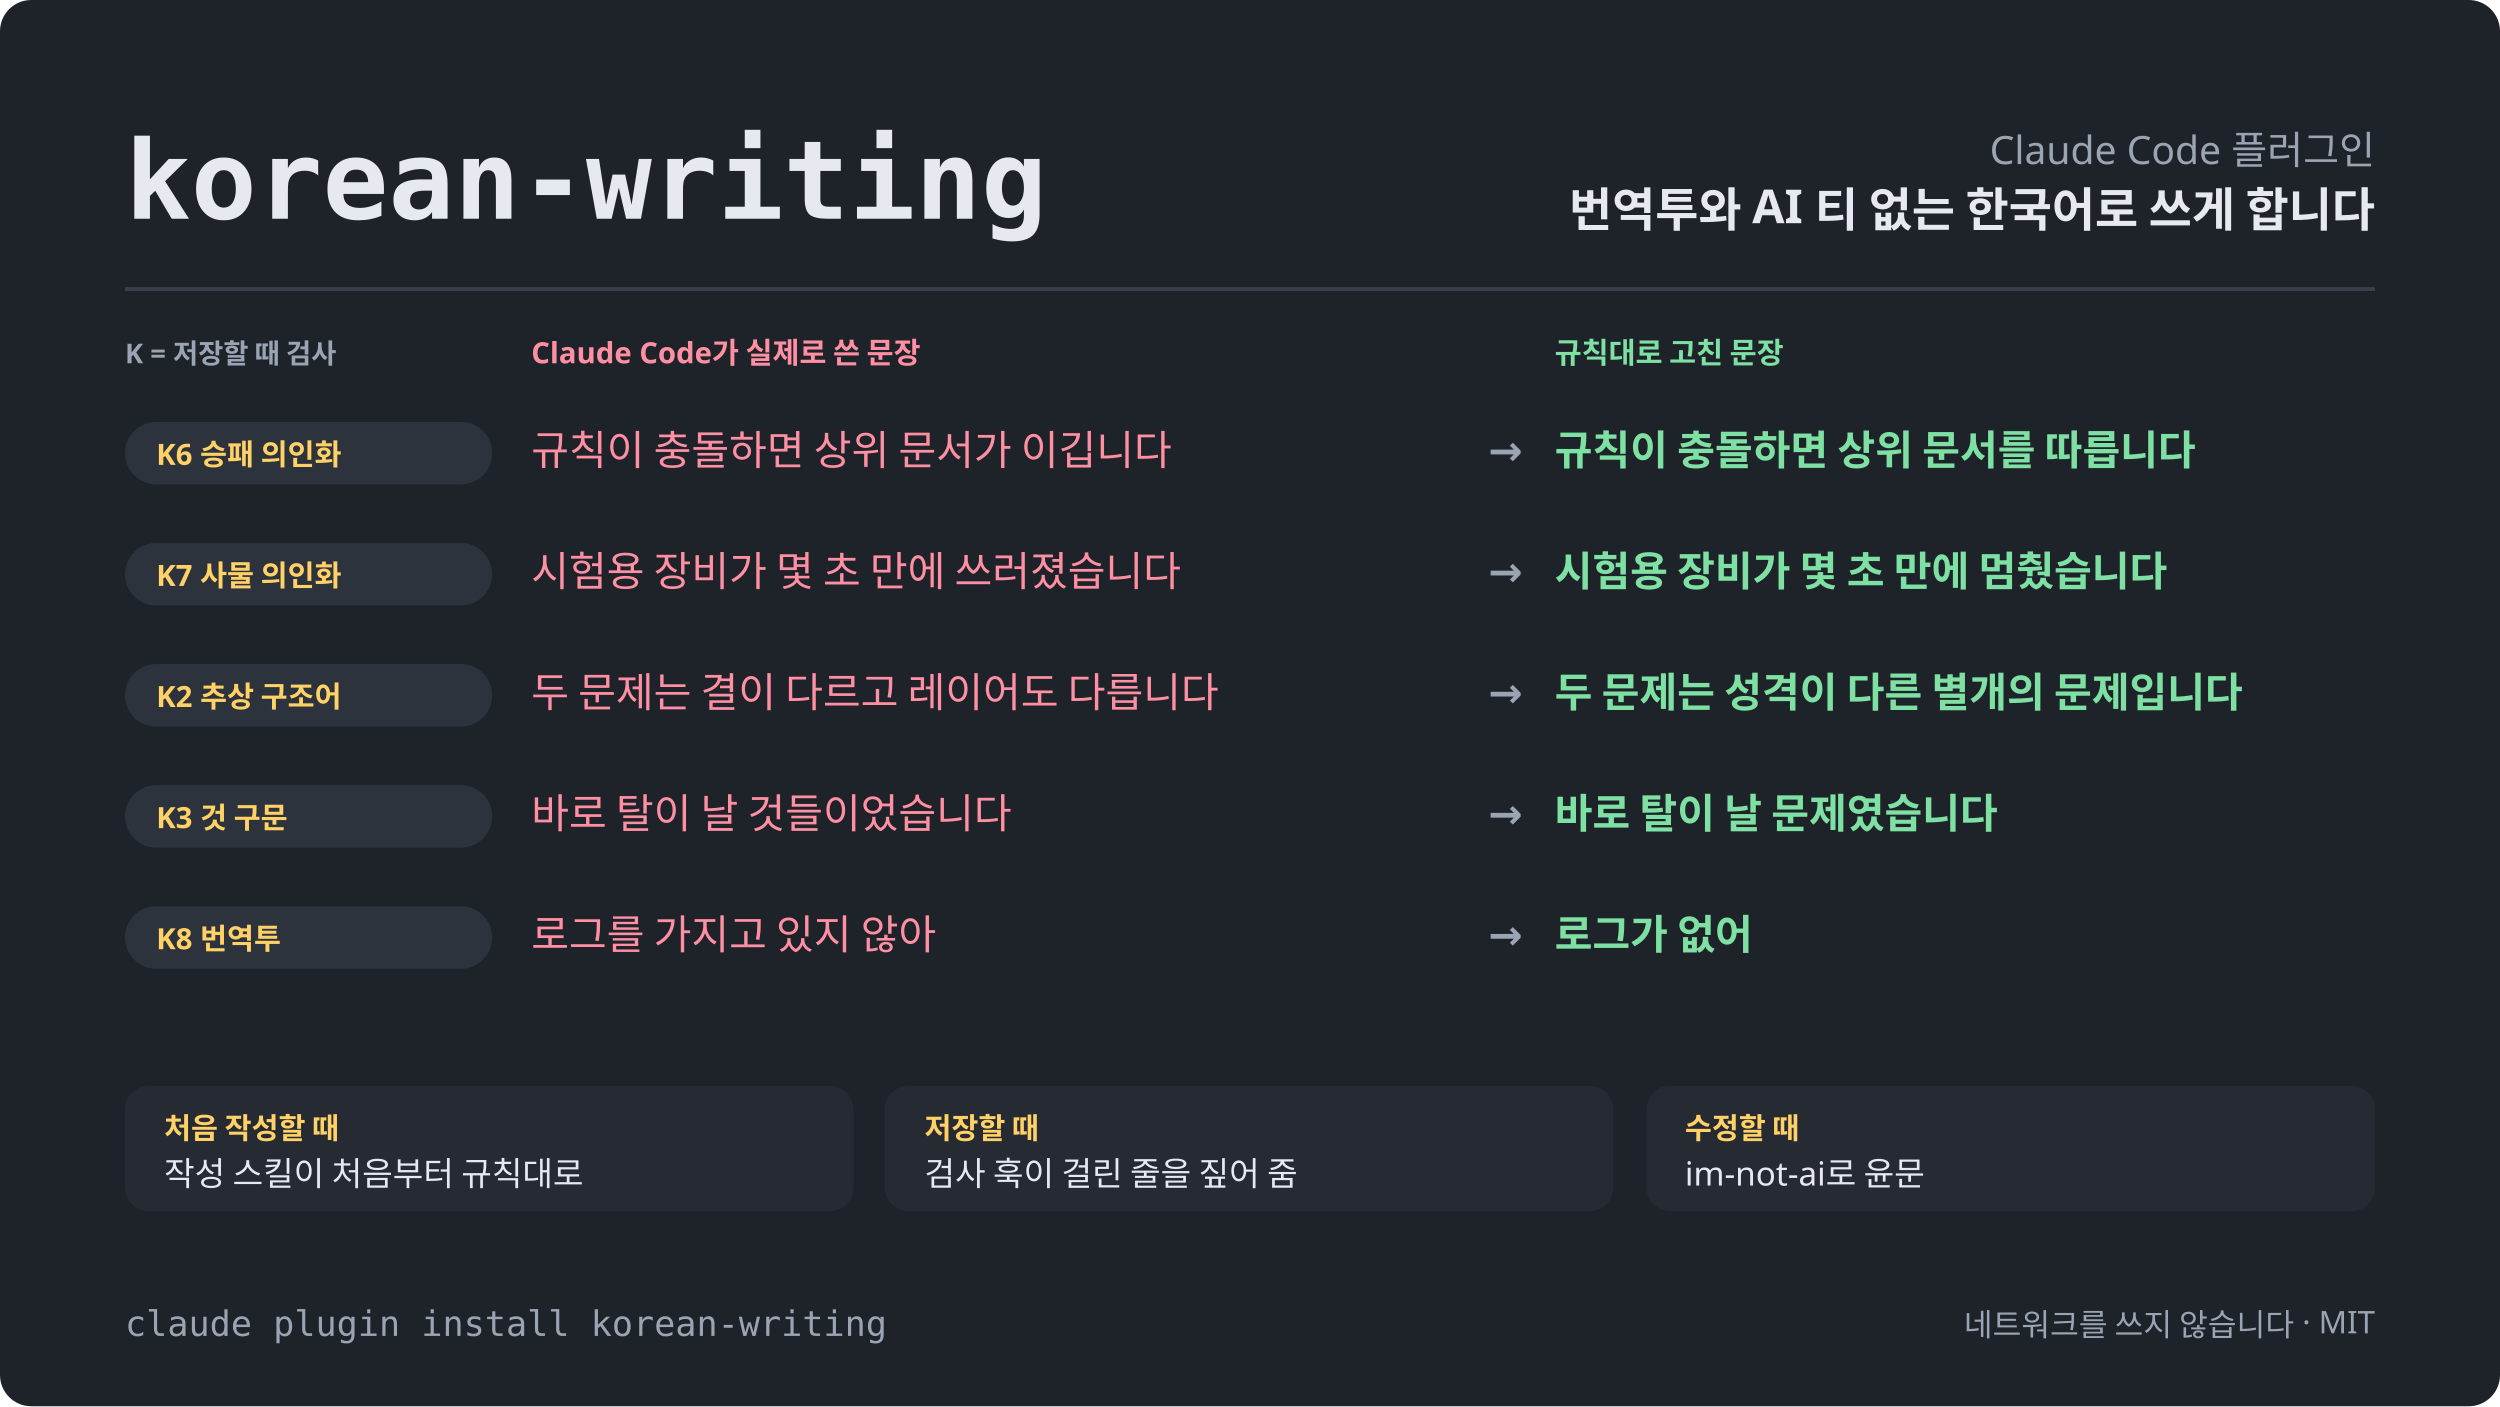
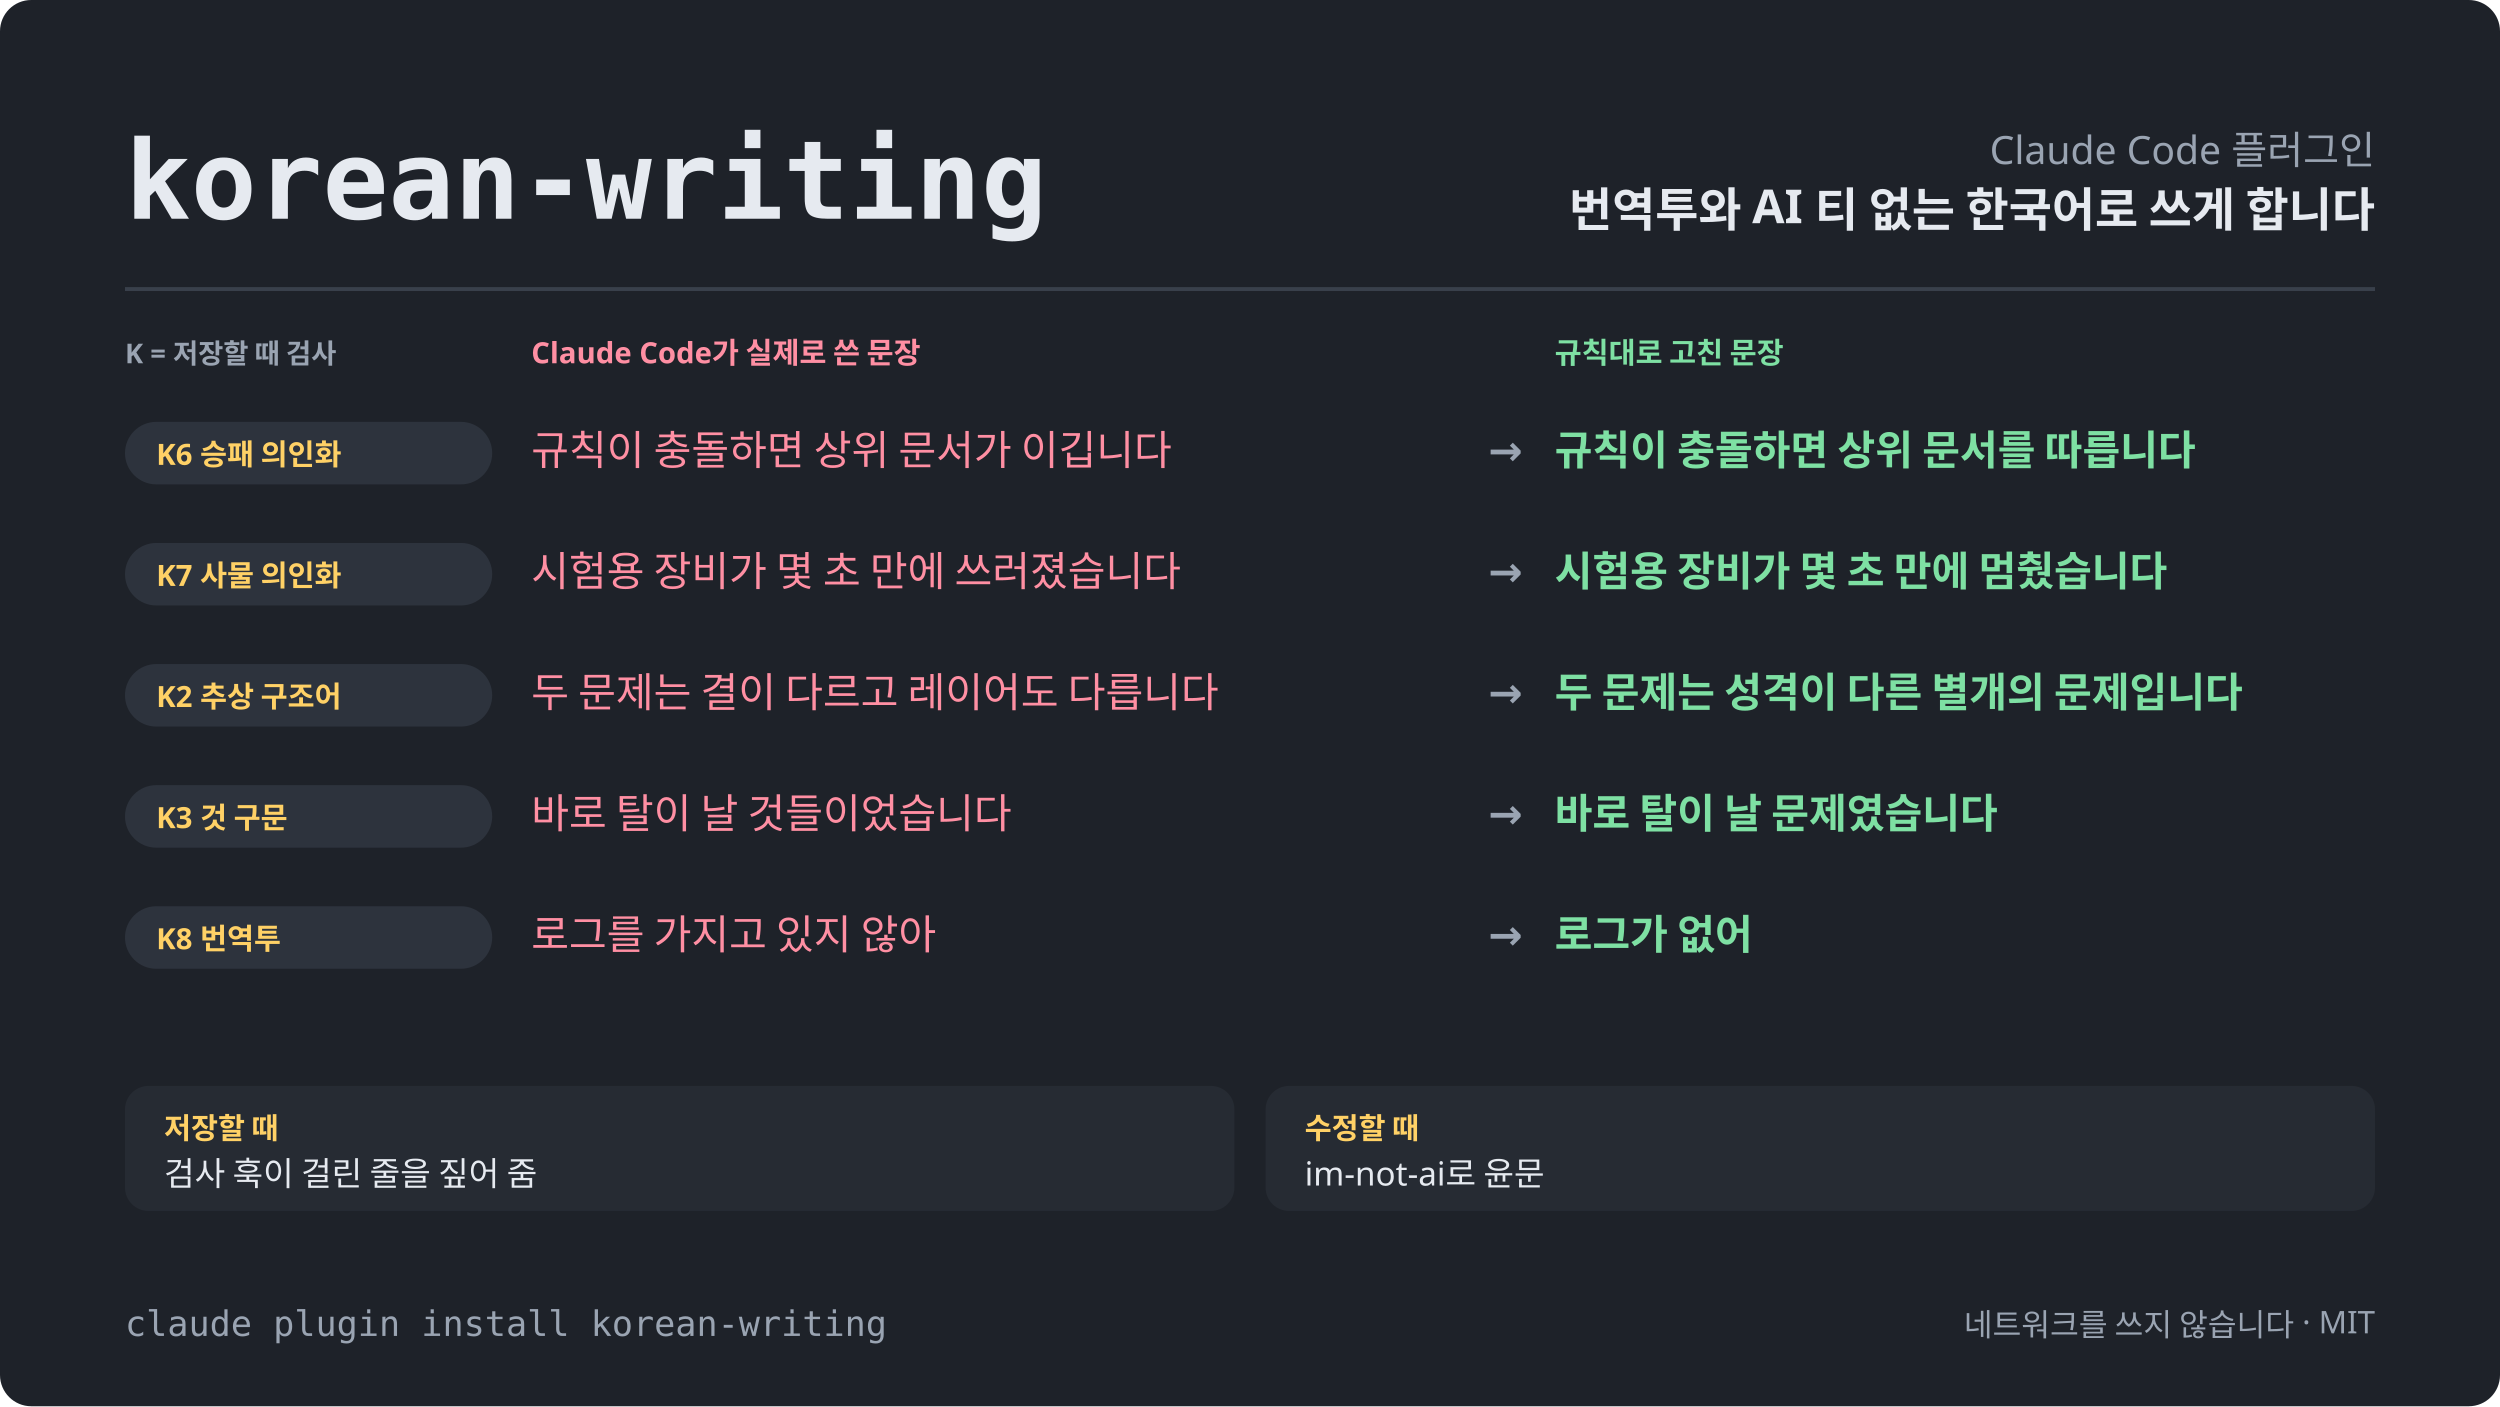
<svg xmlns="http://www.w3.org/2000/svg" width="1280" height="720" viewBox="0 0 1280 720">
  <rect width="1280" height="720" rx="16" fill="#1e2229" />
  <text x="64" y="112" font-family="'SF Mono', Menlo, Consolas, monospace" font-size="56" font-weight="700" fill="#e6eaf0" text-anchor="start">korean-writing</text>
  <text x="1216" y="84" font-family="'Apple SD Gothic Neo', 'Noto Sans KR', 'Malgun Gothic', sans-serif" font-size="20" font-weight="400" fill="#9aa4b2" text-anchor="end">Claude Code 플러그인</text>
  <text x="1216" y="116" font-family="'Apple SD Gothic Neo', 'Noto Sans KR', 'Malgun Gothic', sans-serif" font-size="24" font-weight="700" fill="#e6eaf0" text-anchor="end">번역투와 AI 티 없는 한국어로 쓰게 합니다</text>
  <line x1="64" y1="148" x2="1216" y2="148" stroke="#39404b" stroke-width="2" />
  <text x="64" y="186" font-family="'Apple SD Gothic Neo', 'Noto Sans KR', 'Malgun Gothic', sans-serif" font-size="14" font-weight="700" fill="#9aa4b2" text-anchor="start">K = 저장할 때 검사</text>
  <text x="272" y="186" font-family="'Apple SD Gothic Neo', 'Noto Sans KR', 'Malgun Gothic', sans-serif" font-size="15" font-weight="700" fill="#ff8fa3" text-anchor="start">Claude Code가 실제로 쓴 문장</text>
  <text x="796" y="186" font-family="'Apple SD Gothic Neo', 'Noto Sans KR', 'Malgun Gothic', sans-serif" font-size="15" font-weight="700" fill="#7ee0a3" text-anchor="start">규칙대로 고친 문장</text>
  <rect x="64" y="216" width="188" height="32" rx="16" fill="#2d333d" />
  <text x="80" y="238" font-family="'Apple SD Gothic Neo', 'Noto Sans KR', 'Malgun Gothic', sans-serif" font-size="15" font-weight="700" fill="#ffd166" text-anchor="start">K6 승패 의인화</text>
  <text x="272" y="238" font-family="'Apple SD Gothic Neo', 'Noto Sans KR', 'Malgun Gothic', sans-serif" font-size="21" font-weight="400" fill="#ff8fa3" text-anchor="start">규칙이 충돌하면 상위 문서가 이깁니다</text>
  <text x="762" y="238" font-family="'Apple SD Gothic Neo', 'Noto Sans KR', 'Malgun Gothic', sans-serif" font-size="21" font-weight="700" fill="#9aa4b2" text-anchor="start">→</text>
  <text x="796" y="238" font-family="'Apple SD Gothic Neo', 'Noto Sans KR', 'Malgun Gothic', sans-serif" font-size="21" font-weight="700" fill="#7ee0a3" text-anchor="start">규칙이 충돌하면 상위 문서를 따릅니다</text>
  <rect x="64" y="278" width="188" height="32" rx="16" fill="#2d333d" />
  <text x="80" y="300" font-family="'Apple SD Gothic Neo', 'Noto Sans KR', 'Malgun Gothic', sans-serif" font-size="15" font-weight="700" fill="#ffd166" text-anchor="start">K7 사물 의인화</text>
  <text x="272" y="300" font-family="'Apple SD Gothic Neo', 'Noto Sans KR', 'Malgun Gothic', sans-serif" font-size="21" font-weight="400" fill="#ff8fa3" text-anchor="start">시험용 장비가 몇 초 만에 쓰러졌습니다</text>
  <text x="762" y="300" font-family="'Apple SD Gothic Neo', 'Noto Sans KR', 'Malgun Gothic', sans-serif" font-size="21" font-weight="700" fill="#9aa4b2" text-anchor="start">→</text>
  <text x="796" y="300" font-family="'Apple SD Gothic Neo', 'Noto Sans KR', 'Malgun Gothic', sans-serif" font-size="21" font-weight="700" fill="#7ee0a3" text-anchor="start">시험용 장비가 몇 초 만에 멈췄습니다</text>
  <rect x="64" y="340" width="188" height="32" rx="16" fill="#2d333d" />
  <text x="80" y="362" font-family="'Apple SD Gothic Neo', 'Noto Sans KR', 'Malgun Gothic', sans-serif" font-size="15" font-weight="700" fill="#ffd166" text-anchor="start">K2 추상 구조어</text>
  <text x="272" y="362" font-family="'Apple SD Gothic Neo', 'Noto Sans KR', 'Malgun Gothic', sans-serif" font-size="21" font-weight="400" fill="#ff8fa3" text-anchor="start">두 문제는 결이 다르고 레이어도 다릅니다</text>
  <text x="762" y="362" font-family="'Apple SD Gothic Neo', 'Noto Sans KR', 'Malgun Gothic', sans-serif" font-size="21" font-weight="700" fill="#9aa4b2" text-anchor="start">→</text>
  <text x="796" y="362" font-family="'Apple SD Gothic Neo', 'Noto Sans KR', 'Malgun Gothic', sans-serif" font-size="21" font-weight="700" fill="#7ee0a3" text-anchor="start">두 문제는 성격이 다른 별개의 문제입니다</text>
  <rect x="64" y="402" width="188" height="32" rx="16" fill="#2d333d" />
  <text x="80" y="424" font-family="'Apple SD Gothic Neo', 'Noto Sans KR', 'Malgun Gothic', sans-serif" font-size="15" font-weight="700" fill="#ffd166" text-anchor="start">K3 것 구문</text>
  <text x="272" y="424" font-family="'Apple SD Gothic Neo', 'Noto Sans KR', 'Malgun Gothic', sans-serif" font-size="21" font-weight="400" fill="#ff8fa3" text-anchor="start">바로 탈이 날 것들이었습니다</text>
  <text x="762" y="424" font-family="'Apple SD Gothic Neo', 'Noto Sans KR', 'Malgun Gothic', sans-serif" font-size="21" font-weight="700" fill="#9aa4b2" text-anchor="start">→</text>
  <text x="796" y="424" font-family="'Apple SD Gothic Neo', 'Noto Sans KR', 'Malgun Gothic', sans-serif" font-size="21" font-weight="700" fill="#7ee0a3" text-anchor="start">바로 탈이 날 문제였습니다</text>
  <rect x="64" y="464" width="188" height="32" rx="16" fill="#2d333d" />
  <text x="80" y="486" font-family="'Apple SD Gothic Neo', 'Noto Sans KR', 'Malgun Gothic', sans-serif" font-size="15" font-weight="700" fill="#ffd166" text-anchor="start">K8 번역투</text>
  <text x="272" y="486" font-family="'Apple SD Gothic Neo', 'Noto Sans KR', 'Malgun Gothic', sans-serif" font-size="21" font-weight="400" fill="#ff8fa3" text-anchor="start">로그를 가지고 있지 않아</text>
  <text x="762" y="486" font-family="'Apple SD Gothic Neo', 'Noto Sans KR', 'Malgun Gothic', sans-serif" font-size="21" font-weight="700" fill="#9aa4b2" text-anchor="start">→</text>
  <text x="796" y="486" font-family="'Apple SD Gothic Neo', 'Noto Sans KR', 'Malgun Gothic', sans-serif" font-size="21" font-weight="700" fill="#7ee0a3" text-anchor="start">로그가 없어</text>
-   <rect x="64" y="556" width="373" height="64" rx="12" fill="#262b33" />
-   <text x="84.0" y="583" font-family="'Apple SD Gothic Neo', 'Noto Sans KR', 'Malgun Gothic', sans-serif" font-size="15" font-weight="700" fill="#ffd166" text-anchor="start">처음 작성할 때</text>
-   <text x="84.0" y="607" font-family="'Apple SD Gothic Neo', 'Noto Sans KR', 'Malgun Gothic', sans-serif" font-size="17" font-weight="400" fill="#e6eaf0" text-anchor="start">작성 스킬이 처음부터 규칙대로</text>
-   <rect x="453" y="556" width="373" height="64" rx="12" fill="#262b33" />
-   <text x="473.333" y="583" font-family="'Apple SD Gothic Neo', 'Noto Sans KR', 'Malgun Gothic', sans-serif" font-size="15" font-weight="700" fill="#ffd166" text-anchor="start">저장할 때</text>
-   <text x="473.333" y="607" font-family="'Apple SD Gothic Neo', 'Noto Sans KR', 'Malgun Gothic', sans-serif" font-size="17" font-weight="400" fill="#e6eaf0" text-anchor="start">검사 훅이 걸린 줄을 짚어 줌</text>
-   <rect x="843" y="556" width="373" height="64" rx="12" fill="#262b33" />
-   <text x="862.667" y="583" font-family="'Apple SD Gothic Neo', 'Noto Sans KR', 'Malgun Gothic', sans-serif" font-size="15" font-weight="700" fill="#ffd166" text-anchor="start">수정할 때</text>
-   <text x="862.667" y="607" font-family="'Apple SD Gothic Neo', 'Noto Sans KR', 'Malgun Gothic', sans-serif" font-size="17" font-weight="400" fill="#e6eaf0" text-anchor="start">im-not-ai로 윤문</text>
+   <rect x="64" y="556" width="568" height="64" rx="12" fill="#262b33" />
+   <text x="84.0" y="583" font-family="'Apple SD Gothic Neo', 'Noto Sans KR', 'Malgun Gothic', sans-serif" font-size="15" font-weight="700" fill="#ffd166" text-anchor="start">저장할 때</text>
+   <text x="84.0" y="607" font-family="'Apple SD Gothic Neo', 'Noto Sans KR', 'Malgun Gothic', sans-serif" font-size="17" font-weight="400" fill="#e6eaf0" text-anchor="start">검사 훅이 걸린 줄을 짚어 줌</text>
+   <rect x="648" y="556" width="568" height="64" rx="12" fill="#262b33" />
+   <text x="668.0" y="583" font-family="'Apple SD Gothic Neo', 'Noto Sans KR', 'Malgun Gothic', sans-serif" font-size="15" font-weight="700" fill="#ffd166" text-anchor="start">수정할 때</text>
+   <text x="668.0" y="607" font-family="'Apple SD Gothic Neo', 'Noto Sans KR', 'Malgun Gothic', sans-serif" font-size="17" font-weight="400" fill="#e6eaf0" text-anchor="start">im-not-ai로 윤문</text>
  <text x="64" y="684" font-family="'SF Mono', Menlo, Consolas, monospace" font-size="18" font-weight="400" fill="#9aa4b2" text-anchor="start">claude plugin install korean-writing</text>
  <text x="1216" y="684" font-family="'Apple SD Gothic Neo', 'Noto Sans KR', 'Malgun Gothic', sans-serif" font-size="16" font-weight="400" fill="#9aa4b2" text-anchor="end">네트워크를 쓰지 않습니다 · MIT</text>
</svg>
